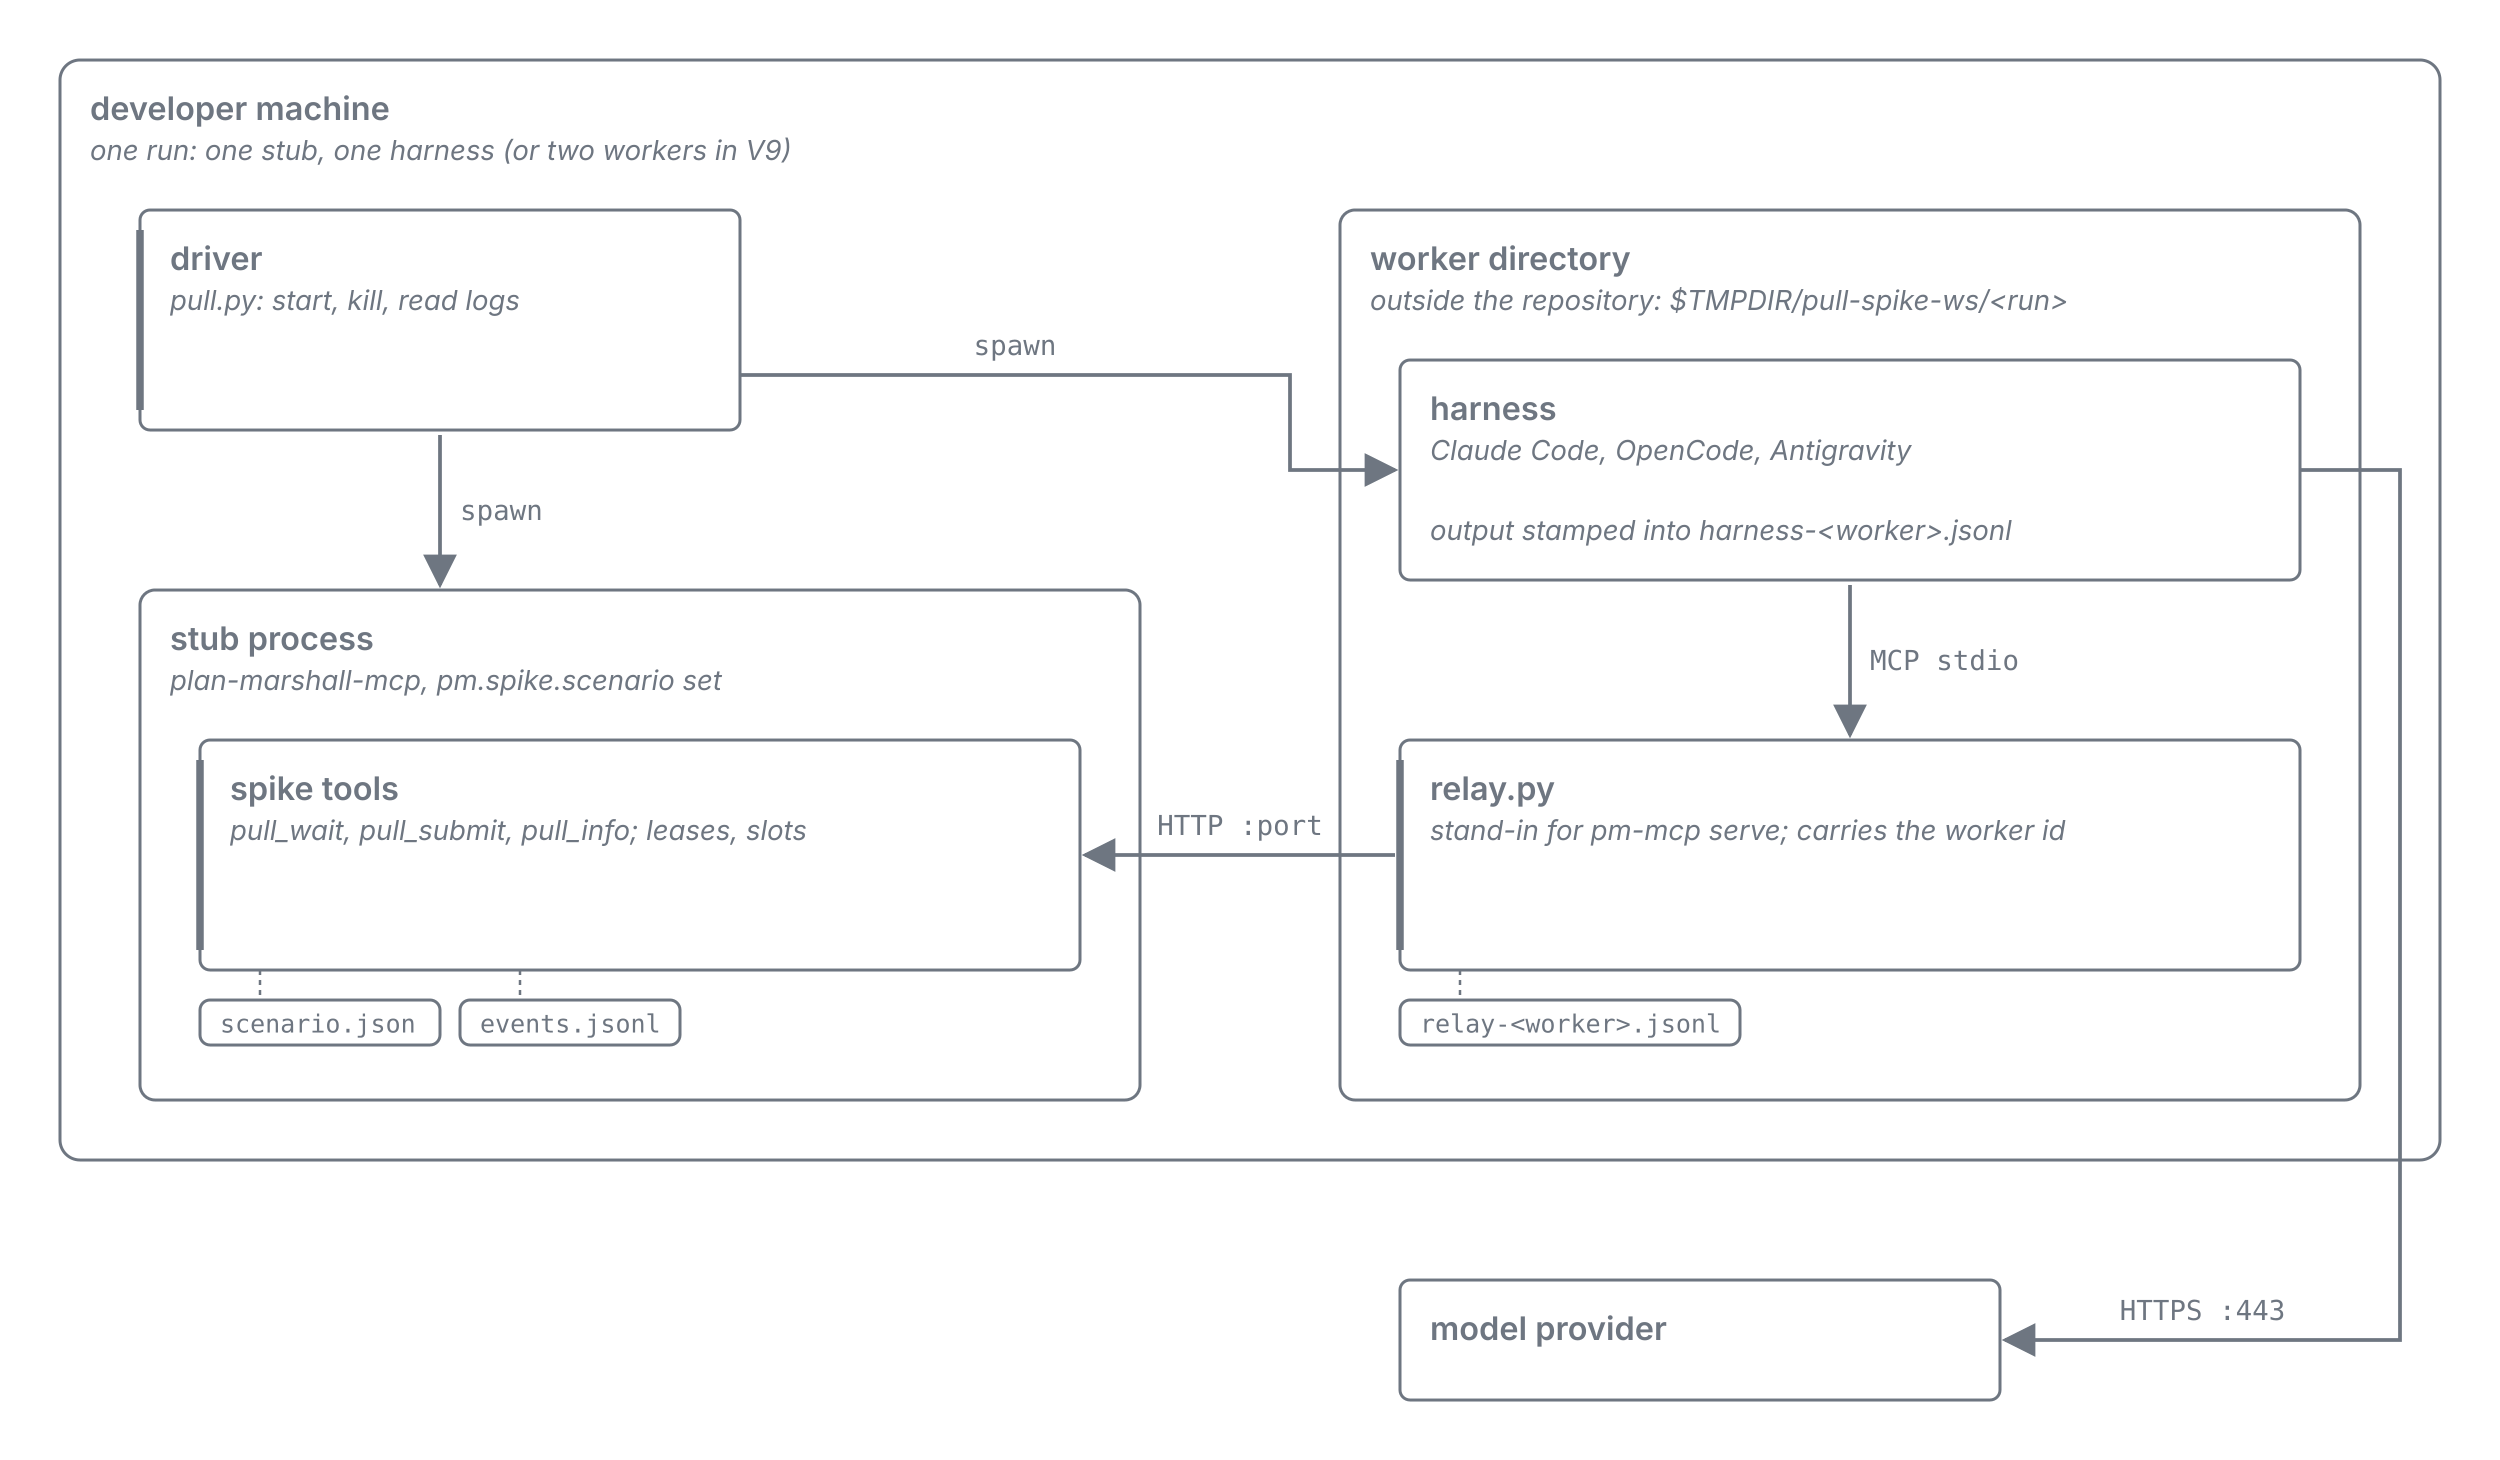
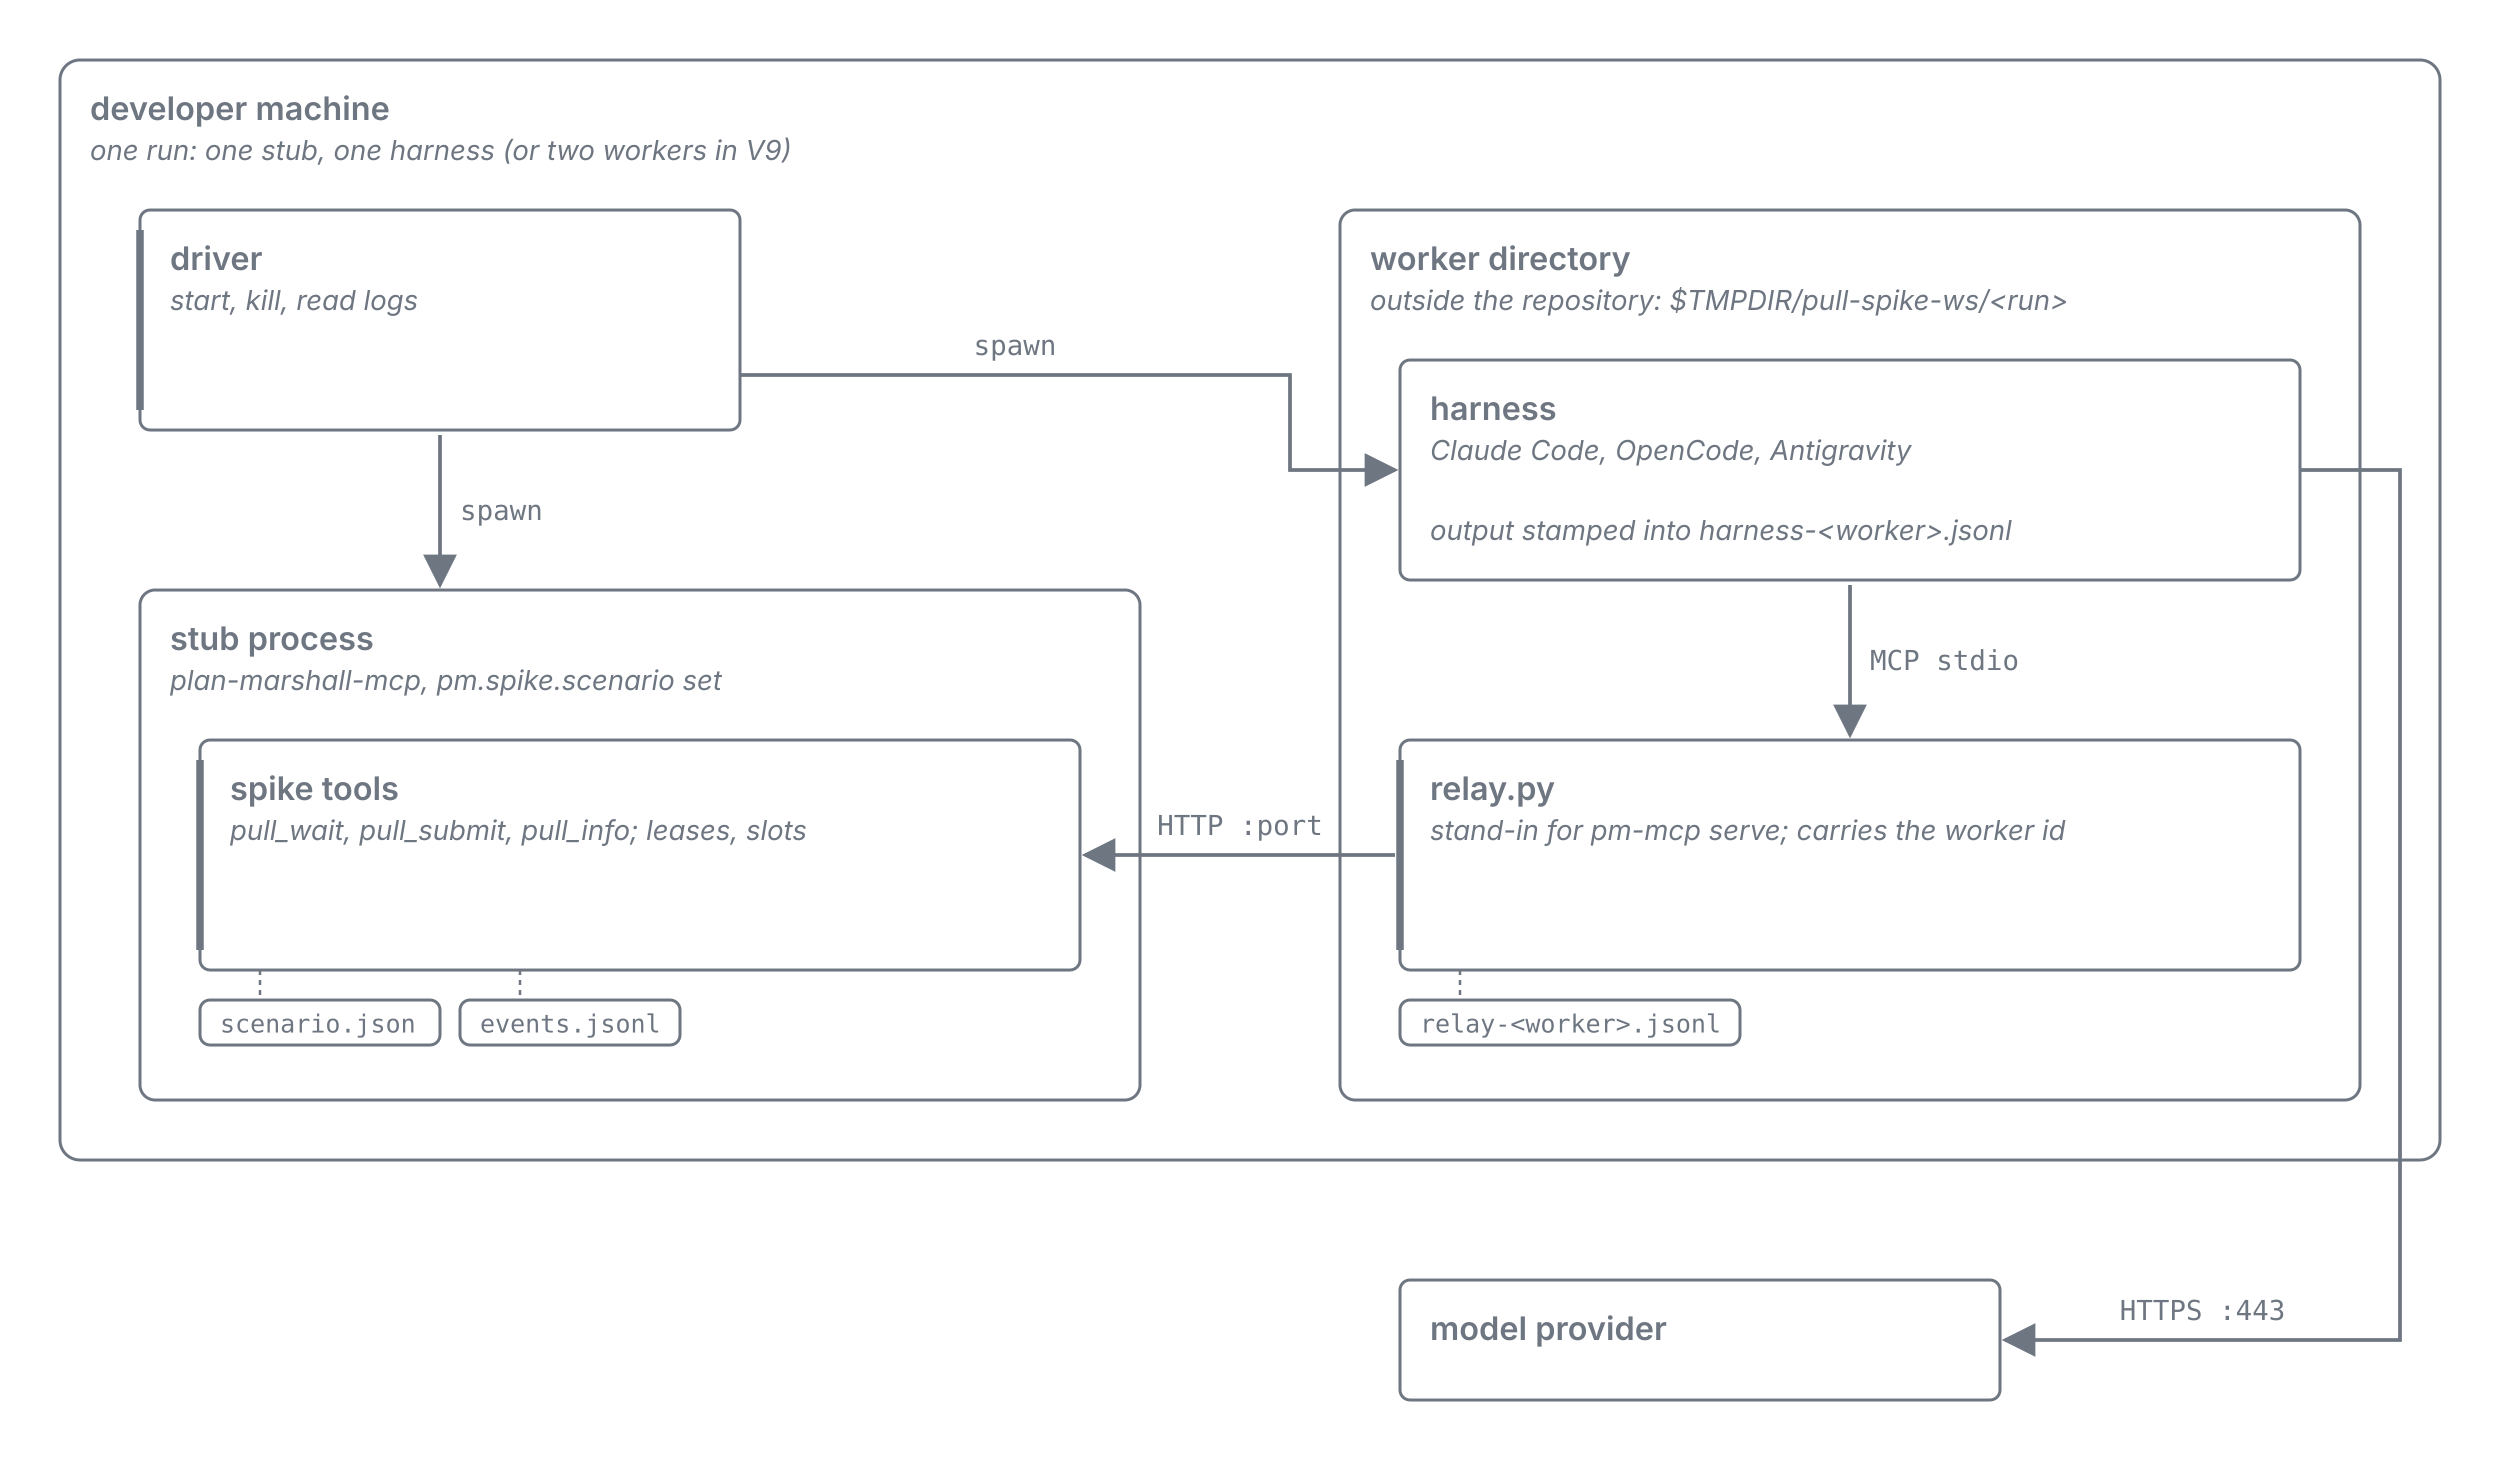
<svg xmlns="http://www.w3.org/2000/svg" viewBox="0 0 1000 584" role="img" aria-labelledby="title desc" font-family="ui-sans-serif, -apple-system, system-ui, 'Segoe UI', sans-serif">
  <defs>
    <marker id="arrow" viewBox="0 0 10 10" refX="9" refY="5" markerWidth="9" markerHeight="9" orient="auto">
      <path d="M0,0 L10,5 L0,10 z" class="arrow-fill" />
    </marker>
    <style>
      .col-header { font-size: 15px; font-weight: 600; fill: #6e7681; text-anchor: middle; }
      .hdr        { font-size: 13px; font-weight: 600; fill: #6e7681; text-anchor: middle; }
      .encl       { font-size: 13px; font-weight: 600; fill: #6e7681; }
      .encl-sub   { font-size: 11px; fill: #6e7681; font-style: italic; }
      .col-sub    { font-size: 11px; fill: #6e7681; text-anchor: middle; font-style: italic; }
      .note       { font-size: 11px; fill: #6e7681; font-style: italic; }
      .txt        { font-size: 12px; fill: #6e7681; }
      .txt-c      { font-size: 12px; fill: #6e7681; text-anchor: middle; }
      .txt-b      { font-size: 12px; fill: #6e7681; font-weight: 600; }
      .item       { font-size: 12px; fill: #6e7681; font-family: ui-monospace, "SF Mono", Menlo, Consolas, monospace; }
      .item-c     { font-size: 12px; fill: #6e7681; font-family: ui-monospace, "SF Mono", Menlo, Consolas, monospace; text-anchor: middle; }
      .mount      { font-size: 10px; fill: #6e7681; font-family: ui-monospace, "SF Mono", Menlo, Consolas, monospace; }
      .arrow-lbl  { font-size: 11px; fill: #6e7681; text-anchor: middle; font-style: italic; }
      .stroke     { stroke: #6e7681; stroke-width: 1.2; fill: none; }
      .stroke-hub { stroke: #6e7681; stroke-width: 1.6; fill: none; }
      .arrow      { stroke: #6e7681; stroke-width: 1.5; fill: none; }
      .arrow-return { stroke: #6e7681; stroke-width: 1.5; fill: none; stroke-dasharray: 5 4; }
      .arrow-fill { fill: #6e7681; }
      .activation { stroke: #6e7681; stroke-width: 0.8; fill: #6e7681; opacity: 0.15; }
      .tint       { fill: #6e7681; opacity: 0.08; }
      .sep        { stroke: #6e7681; stroke-width: 0.6; stroke-dasharray: 3 3; }
      .lifeline   { stroke: #6e7681; stroke-width: 0.8; stroke-dasharray: 3 3; }
      .own-bar    { stroke: #6e7681; stroke-width: 3; }
      .mount-stem { stroke: #6e7681; stroke-width: 1.0; stroke-dasharray: 2 2; }
      .boundary   { stroke: #6e7681; stroke-width: 1.2; stroke-dasharray: 6 4; fill: none; }
      .dot        { fill: #6e7681; }

      .edge-lbl   { font-size: 11px; fill: #6e7681; font-family: ui-monospace, "SF Mono", Menlo, Consolas, monospace; }
      .edge-lbl-c { font-size: 11px; fill: #6e7681; font-family: ui-monospace, "SF Mono", Menlo, Consolas, monospace; text-anchor: middle; }
      .trust      { stroke: #6e7681; stroke-width: 2.0; stroke-dasharray: 8 4; fill: none; }
      .trust-lbl  { font-size: 11px; fill: #6e7681; font-weight: 600; }
      .trust-cross { stroke: #6e7681; stroke-width: 1.2; fill: none; }
    </style>
  </defs>
  <rect class="stroke" x="24" y="24" width="952" height="440" rx="8" ry="8" />
  <text x="36" y="48" class="encl">developer machine</text>
  <text x="36" y="64" class="encl-sub">one run: one stub, one harness (or two workers in V9)</text>
  <rect class="stroke" x="56" y="84" width="240" height="88" rx="4" ry="4" />
  <line class="own-bar" x1="56" y1="92" x2="56" y2="164" />
  <text x="68" y="108" class="encl">driver</text>
-   <text x="68" y="124" class="encl-sub">pull.py: start, kill, read logs</text>
+   <text x="68" y="124" class="encl-sub">start, kill, read logs</text>
  <rect class="stroke" x="56" y="236" width="400" height="204" rx="6" ry="6" />
  <text x="68" y="260" class="encl">stub process</text>
  <text x="68" y="276" class="encl-sub">plan-marshall-mcp, pm.spike.scenario set</text>
  <rect class="stroke" x="80" y="296" width="352" height="92" rx="4" ry="4" />
  <line class="own-bar" x1="80" y1="304" x2="80" y2="380" />
  <text x="92" y="320" class="encl">spike tools</text>
  <text x="92" y="336" class="encl-sub">pull_wait, pull_submit, pull_info; leases, slots</text>
  <line class="mount-stem" x1="104" y1="388" x2="104" y2="400" />
  <rect class="stroke" x="80" y="400" width="96" height="18" rx="4" ry="4" />
  <text x="88" y="413" class="mount">scenario.json</text>
  <line class="mount-stem" x1="208" y1="388" x2="208" y2="400" />
  <rect class="stroke" x="184" y="400" width="88" height="18" rx="4" ry="4" />
  <text x="192" y="413" class="mount">events.jsonl</text>
  <rect class="stroke" x="536" y="84" width="408" height="356" rx="6" ry="6" />
  <text x="548" y="108" class="encl">worker directory</text>
  <text x="548" y="124" class="encl-sub">outside the repository: $TMPDIR/pull-spike-ws/&lt;run&gt;</text>
  <rect class="stroke" x="560" y="144" width="360" height="88" rx="4" ry="4" />
  <text x="572" y="168" class="encl">harness</text>
  <text x="572" y="184" class="encl-sub">Claude Code, OpenCode, Antigravity</text>
  <text x="572" y="216" class="encl-sub">output stamped into harness-&lt;worker&gt;.jsonl</text>
  <rect class="stroke" x="560" y="296" width="360" height="92" rx="4" ry="4" />
  <line class="own-bar" x1="560" y1="304" x2="560" y2="380" />
  <text x="572" y="320" class="encl">relay.py</text>
  <text x="572" y="336" class="encl-sub">stand-in for pm-mcp serve; carries the worker id</text>
  <line class="mount-stem" x1="584" y1="388" x2="584" y2="400" />
  <rect class="stroke" x="560" y="400" width="136" height="18" rx="4" ry="4" />
  <text x="568" y="413" class="mount">relay-&lt;worker&gt;.jsonl</text>
  <line class="arrow" x1="740" y1="234" x2="740" y2="294" marker-end="url(#arrow)" />
  <text x="748" y="268" class="edge-lbl">MCP stdio</text>
  <line class="arrow" x1="558" y1="342" x2="434" y2="342" marker-end="url(#arrow)" />
  <text x="496" y="334" class="edge-lbl-c">HTTP :port</text>
  <path class="arrow" d="M 296 150 H 516 V 188 H 558" marker-end="url(#arrow)" />
  <text x="406" y="142" class="edge-lbl-c">spawn</text>
  <line class="arrow" x1="176" y1="174" x2="176" y2="234" marker-end="url(#arrow)" />
  <text x="184" y="208" class="edge-lbl">spawn</text>
  <rect class="stroke" x="560" y="512" width="240" height="48" rx="4" ry="4" />
  <text x="572" y="536" class="encl">model provider</text>
  <path class="arrow" d="M 920 188 H 960 V 536 H 802" marker-end="url(#arrow)" />
  <text x="881" y="528" class="edge-lbl-c">HTTPS :443</text>
</svg>
